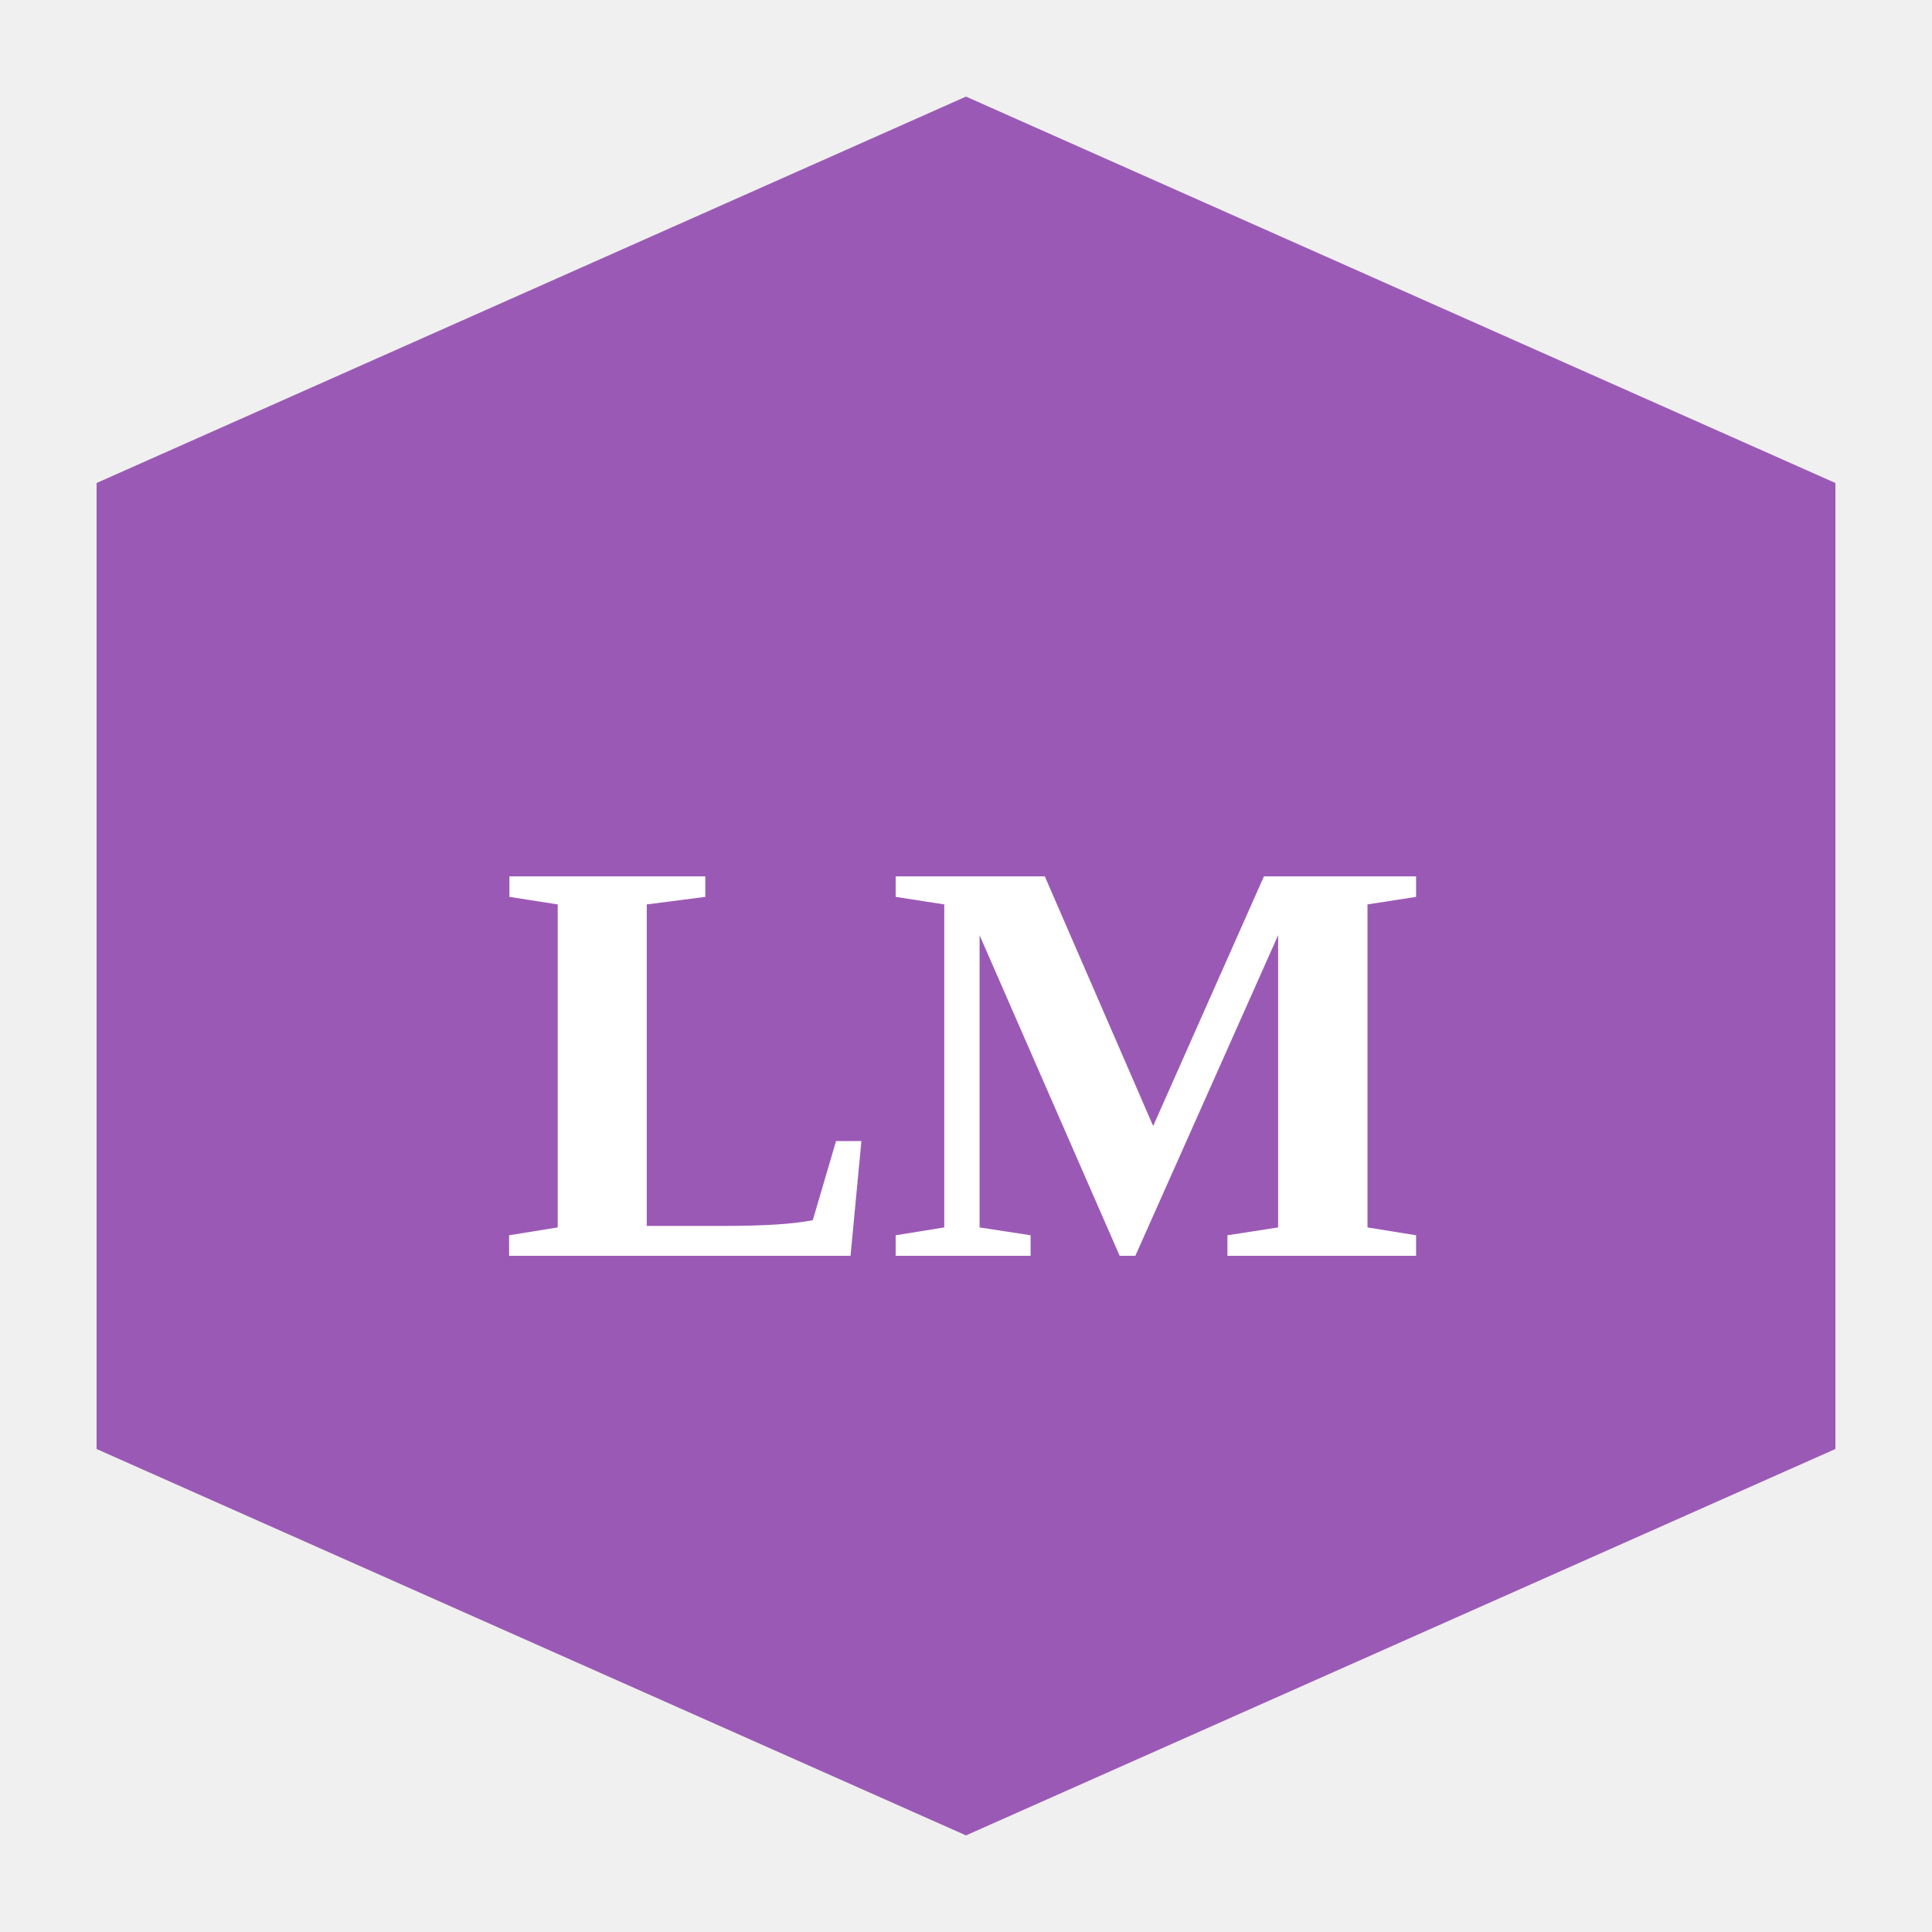
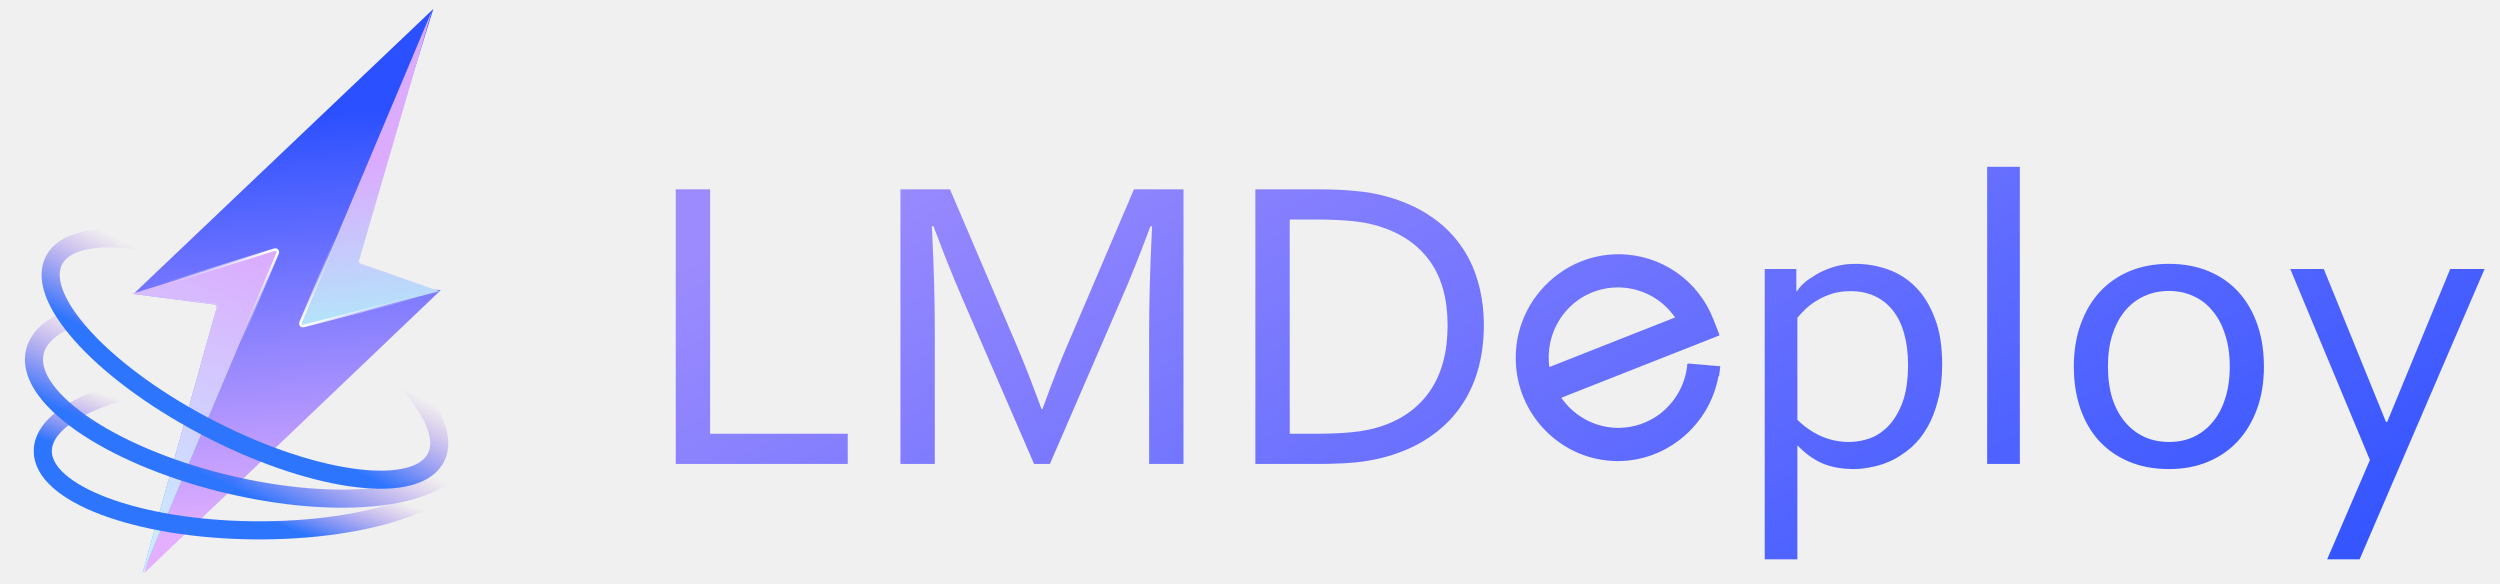
- <svg xmlns="http://www.w3.org/2000/svg" viewBox="0 0 100 100">
-   <polygon points="50,5 95,25 95,75 50,95 5,75 5,25" fill="#9B59B6" />
-   <text x="50" y="65" font-size="30" text-anchor="middle" fill="#fff" font-weight="bold">LM</text>
+ <svg xmlns="http://www.w3.org/2000/svg" width="724" height="169" xml:space="preserve" overflow="hidden">
+   <defs>
+     <clipPath id="clip0">
+       <rect x="290" y="255" width="724" height="169" />
+     </clipPath>
+     <linearGradient x1="515.209" y1="187.434" x2="675.945" y2="480.272" gradientUnits="userSpaceOnUse" spreadMethod="pad" id="fill1">
+       <stop offset="0" stop-color="#9C8BFE" />
+       <stop offset="1" stop-color="#2B50FF" />
+     </linearGradient>
+     <linearGradient x1="366.983" y1="280.208" x2="358.966" y2="161.282" gradientUnits="userSpaceOnUse" spreadMethod="pad" id="fill2">
+       <stop offset="0" stop-color="#E3AFFE" />
+       <stop offset="1" stop-color="#2B50FF" />
+     </linearGradient>
+     <linearGradient x1="339.833" y1="251.78" x2="336.655" y2="198.744" gradientUnits="userSpaceOnUse" spreadMethod="pad" id="fill3">
+       <stop offset="0" stop-color="#748DFA" />
+       <stop offset="1" stop-color="#C1B8FF" />
+     </linearGradient>
+     <linearGradient x1="366.61" y1="199.406" x2="331.082" y2="291.3" gradientUnits="userSpaceOnUse" spreadMethod="pad" id="fill4">
+       <stop offset="0" stop-color="#DBABFE" />
+       <stop offset="1" stop-color="#C8F2FF" />
+     </linearGradient>
+     <linearGradient x1="369.17" y1="198.557" x2="335.983" y2="245.993" gradientUnits="userSpaceOnUse" spreadMethod="pad" id="stroke5">
+       <stop offset="0" stop-color="#FFFFFF" />
+       <stop offset="0.469" stop-color="#FFFFFF" stop-opacity="0" />
+       <stop offset="1" stop-color="#FFFFFF" stop-opacity="0" />
+     </linearGradient>
+     <linearGradient x1="378.752" y1="221.569" x2="411.083" y2="175.73" gradientUnits="userSpaceOnUse" spreadMethod="pad" id="stroke6">
+       <stop offset="0" stop-color="#FFFFFF" />
+       <stop offset="0.469" stop-color="#FFFFFF" stop-opacity="0" />
+       <stop offset="1" stop-color="#FFFFFF" stop-opacity="0" />
+     </linearGradient>
+     <linearGradient x1="405.519" y1="173.592" x2="409.26" y2="222.227" gradientUnits="userSpaceOnUse" spreadMethod="pad" id="fill7">
+       <stop offset="0" stop-color="#DBABFE" />
+       <stop offset="1" stop-color="#B1E8FA" />
+     </linearGradient>
+     <linearGradient x1="356.715" y1="253.912" x2="350.448" y2="271.193" gradientUnits="userSpaceOnUse" spreadMethod="pad" id="stroke8">
+       <stop offset="0" stop-color="#AA5FE6" stop-opacity="0" />
+       <stop offset="1" stop-color="#2E75FE" />
+     </linearGradient>
+     <linearGradient x1="350.864" y1="235.329" x2="339.765" y2="259.744" gradientUnits="userSpaceOnUse" spreadMethod="pad" id="stroke9">
+       <stop offset="0" stop-color="#AA5FE6" stop-opacity="0" />
+       <stop offset="1" stop-color="#2E75FE" />
+     </linearGradient>
+     <linearGradient x1="353.774" y1="211.139" x2="340.952" y2="235.597" gradientUnits="userSpaceOnUse" spreadMethod="pad" id="stroke10">
+       <stop offset="0" stop-color="#AA5FE6" stop-opacity="0" />
+       <stop offset="1" stop-color="#2E75FE" />
+     </linearGradient>
+   </defs>
+   <g clip-path="url(#clip0)" transform="translate(-290 -255)">
+     <path d="M0 0 1280.24 0 1280.24 463.908 0 463.908Z" fill="none" transform="matrix(1 0 0 1.00081 -0.255482 128.069)" />
+     <path d="M589.722 261.071 569.151 213.627C567.428 209.675 565.705 205.513 563.982 201.142 563.034 198.739 562.087 196.272 561.14 193.743L560.908 193.122 560.765 192.739 560.606 192.309 560.117 192.309 560.127 192.486 560.156 193.058 560.166 193.275C560.704 203.942 560.972 213.736 560.972 222.652L560.972 261.071 551.023 261.071 551.023 181.62 565.367 181.62 584.594 226.572C586.654 231.396 588.911 237.144 591.365 243.812L591.858 245.158 592.163 245.158 592.21 245.03 592.302 244.777 592.408 244.486C595.227 236.778 597.568 230.803 599.427 226.572L618.654 181.62 632.998 181.62 632.998 261.071 623.049 261.071 623.049 222.652C623.049 214.228 623.299 204.812 623.8 194.403L623.855 193.272 623.866 193.058 623.894 192.486 623.904 192.309 623.415 192.309 623.146 193.032 623.114 193.119C620.214 200.895 617.465 207.736 614.869 213.627L594.3 261.071 589.722 261.071ZM718.209 234.053C719.389 229.975 719.979 225.622 719.979 220.99 719.979 216.398 719.389 212.121 718.209 208.164 717.07 204.165 715.32 200.582 712.96 197.415 710.64 194.209 707.69 191.439 704.109 189.102 700.569 186.766 696.418 184.945 691.658 183.639 688.93 182.886 685.981 182.371 682.807 182.095 681.362 181.951 679.864 181.839 678.31 181.761 676.45 181.667 674.509 181.62 672.491 181.62L653.813 181.62 653.813 261.071 672.308 261.071C674.622 261.071 676.833 261.017 678.941 260.909L679.099 260.902 679.955 260.853C680.864 260.798 681.754 260.732 682.623 260.656 685.797 260.339 688.748 259.806 691.474 259.053 696.235 257.747 700.386 255.905 703.926 253.53 707.507 251.156 710.477 248.344 712.838 245.098 715.239 241.813 717.029 238.132 718.209 234.053ZM704.354 202.403C707.772 207.154 709.481 213.349 709.481 220.99 709.481 228.708 707.772 235.044 704.354 239.992 700.935 244.94 696.032 248.404 689.643 250.383 688.628 250.695 687.564 250.967 686.451 251.198 684.886 251.521 683.223 251.765 681.464 251.927 678.452 252.205 675.054 252.342 671.27 252.342L663.762 252.342 663.762 190.349 671.27 190.349C675.054 190.349 678.452 190.487 681.464 190.764 684.474 191.042 687.202 191.557 689.643 192.309 696.032 194.288 700.935 197.652 704.354 202.403ZM842.824 232.331C842.824 229.046 842.458 226.097 841.724 223.484 841.036 220.871 839.974 218.654 838.552 216.833 837.13 214.973 835.379 213.548 833.299 212.557 832.611 212.23 831.893 211.955 831.129 211.736 830.875 211.663 830.621 211.595 830.359 211.534 829.042 211.227 827.62 211.074 826.101 211.074 824.148 211.074 822.353 211.331 820.729 211.845 819.143 212.359 817.698 213.013 816.396 213.805 815.095 214.596 813.972 215.447 813.037 216.358 812.102 217.269 811.346 218.08 810.777 218.793L810.777 248.305C812.775 250.285 815.027 251.848 817.556 252.995 818.813 253.56 820.115 253.986 821.47 254.274 822.001 254.388 822.547 254.48 823.101 254.55 823.976 254.662 824.867 254.719 825.779 254.719L825.794 254.719C826.752 254.719 827.74 254.628 828.757 254.447 829.64 254.289 830.546 254.062 831.474 253.768 833.464 253.095 835.297 251.927 836.966 250.264 838.672 248.561 840.078 246.266 841.178 243.377 842.271 240.486 842.824 236.804 842.824 232.331ZM852.417 237.663C852.215 239.443 851.908 241.11 851.489 242.663 850.718 245.672 849.678 248.305 848.376 250.561 847.074 252.817 845.548 254.719 843.797 256.262 842.794 257.129 841.769 257.902 840.722 258.584 839.944 259.087 839.165 259.54 838.365 259.943 836.494 260.853 834.586 261.507 832.633 261.902 830.718 262.338 828.907 262.556 827.201 262.556 823.654 262.556 820.587 262.002 817.983 260.893 815.701 259.889 813.628 258.476 811.75 256.654 811.608 256.511 811.466 256.369 811.323 256.223 811.196 256.098 811.077 255.974 810.964 255.847L810.777 255.847 810.777 288.684 801.319 288.684 801.319 204.659 810.471 204.659 810.471 211.074 810.658 211.074C810.83 210.813 811.017 210.556 811.219 210.302 811.638 209.779 812.124 209.263 812.67 208.757 813.523 208.005 814.646 207.213 816.03 206.382 816.703 205.97 817.437 205.586 818.222 205.226 819.105 204.826 820.063 204.459 821.095 204.125 821.904 203.869 822.734 203.664 823.595 203.512 824.859 203.288 826.184 203.175 827.56 203.175 830.823 203.175 833.95 203.71 836.966 204.778 840.018 205.847 842.705 207.55 845.024 209.886 847.344 212.221 849.192 215.23 850.576 218.911 851.998 222.553 852.709 226.987 852.709 232.213 852.709 234.135 852.611 235.951 852.417 237.663ZM935.995 232.925C935.995 229.442 935.546 226.354 934.656 223.662 933.803 220.931 932.583 218.633 930.989 216.773 929.448 214.873 927.592 213.449 925.437 212.498 923.282 211.508 920.918 211.014 918.359 211.014 915.793 211.014 913.436 211.508 911.273 212.498 909.118 213.449 907.248 214.873 905.661 216.773 904.794 217.818 904.03 219.001 903.364 220.32 902.848 221.35 902.392 222.464 902.003 223.662 901.142 226.354 900.716 229.442 900.716 232.925 900.716 236.369 901.142 239.457 902.003 242.189 902.893 244.88 904.135 247.157 905.721 249.018 907.308 250.878 909.178 252.303 911.341 253.293 913.496 254.244 915.853 254.719 918.419 254.719 920.985 254.719 923.32 254.244 925.437 253.293 926.979 252.588 928.356 251.661 929.583 250.514 930.077 250.051 930.548 249.553 930.989 249.018 932.583 247.157 933.803 244.88 934.656 242.189 935.546 239.457 935.995 236.369 935.995 232.925ZM945.887 232.925C945.887 237.359 945.236 241.396 943.934 245.039 942.632 248.681 940.776 251.809 938.382 254.422 936.018 256.994 933.152 258.993 929.77 260.418 926.395 261.844 922.609 262.556 918.419 262.556 914.102 262.556 910.241 261.844 906.821 260.418 904.921 259.617 903.177 258.633 901.584 257.469 901.411 257.339 901.232 257.209 901.06 257.074 900.02 256.27 899.055 255.386 898.157 254.422 895.792 251.809 893.982 248.681 892.717 245.039 892.014 242.991 891.505 240.816 891.191 238.517L891.153 238.216C890.936 236.52 890.831 234.756 890.831 232.925 890.831 228.451 891.482 224.394 892.784 220.752 893.518 218.704 894.415 216.818 895.478 215.096L895.538 215.007C896.353 213.7 897.266 212.488 898.276 211.37 900.678 208.757 903.566 206.738 906.941 205.313 910.36 203.888 914.169 203.175 918.359 203.175 922.632 203.175 926.477 203.888 929.897 205.313 933.309 206.738 936.205 208.757 938.562 211.37 940.919 213.983 942.729 217.111 943.994 220.752 944.458 222.092 944.839 223.489 945.131 224.939L945.191 225.231C945.655 227.641 945.887 230.206 945.887 232.925ZM976.587 259.943 964.196 288.684 973.602 288.684 1009.79 204.659 999.842 204.659 981.593 248.899 981.226 248.899 963.224 204.659 953.519 204.659 976.587 259.943ZM787.896 235.787C785.352 249.711 773.073 260.247 758.79 260.247 742.478 260.247 729.206 246.852 729.206 230.387 729.206 220.419 734.071 211.575 741.531 206.149 746.423 202.538 752.452 200.404 758.962 200.404 771.248 200.404 782.067 207.869 786.527 219.398L788.24 223.81 788.046 223.884 788.068 223.934 742.402 241.925C742.482 242.04 742.561 242.152 742.643 242.264L742.821 242.506C743.147 242.943 743.49 243.366 743.849 243.774 747.55 247.979 752.961 250.636 758.962 250.636 763.361 250.636 767.477 249.173 770.836 246.695 775.326 243.309 778.416 238.091 778.91 232.132L779.067 232.146C779.067 232.138 779.067 232.132 779.067 232.126L779.074 232.008 788.442 232.811C788.367 233.768 788.24 234.712 788.068 235.642L787.896 235.787ZM747.047 213.806C742.027 217.517 738.759 223.504 738.759 230.246 738.759 230.51 738.765 230.775 738.776 231.039L738.782 231.207 738.787 231.304C738.801 231.567 738.82 231.83 738.843 232.09L738.86 232.267 738.901 232.641 738.949 233.037 775.356 218.692C771.637 213.294 765.531 209.998 758.775 209.998 754.405 210.001 750.357 211.413 747.047 213.806ZM535.763 252.342 535.763 261.071 485.955 261.071 485.955 181.62 495.904 181.62 495.904 252.342 535.763 252.342ZM865.743 175.088 875.201 175.088 875.201 261.071 865.743 261.071 865.743 175.088Z" fill="none" fill-rule="evenodd" transform="matrix(1 0 0 1.00081 -0.255482 128.069)" />
+     <path d="M589.722 261.071 569.151 213.627C567.428 209.675 565.705 205.513 563.982 201.142 563.034 198.739 562.087 196.272 561.14 193.743L560.908 193.122 560.765 192.739 560.606 192.309 560.117 192.309 560.127 192.486 560.156 193.058 560.166 193.275C560.704 203.942 560.972 213.736 560.972 222.652L560.972 261.071 551.023 261.071 551.023 181.62 565.367 181.62 584.594 226.572C586.654 231.396 588.911 237.144 591.365 243.812L591.858 245.158 592.163 245.158 592.21 245.03 592.302 244.777 592.408 244.486C595.227 236.778 597.568 230.803 599.427 226.572L618.654 181.62 632.998 181.62 632.998 261.071 623.049 261.071 623.049 222.652C623.049 214.228 623.299 204.812 623.8 194.403L623.855 193.272 623.866 193.058 623.894 192.486 623.904 192.309 623.415 192.309 623.146 193.032 623.114 193.119C620.214 200.895 617.465 207.736 614.869 213.627L594.3 261.071 589.722 261.071ZM718.209 234.053C719.389 229.975 719.979 225.622 719.979 220.99 719.979 216.398 719.389 212.121 718.209 208.164 717.07 204.165 715.32 200.582 712.96 197.415 710.64 194.209 707.69 191.439 704.109 189.102 700.569 186.766 696.418 184.945 691.658 183.639 688.93 182.886 685.981 182.371 682.807 182.095 681.362 181.951 679.864 181.839 678.31 181.761 676.45 181.667 674.509 181.62 672.491 181.62L653.813 181.62 653.813 261.071 672.308 261.071C674.622 261.071 676.833 261.017 678.941 260.909L679.099 260.902 679.955 260.853C680.864 260.798 681.754 260.732 682.623 260.656 685.797 260.339 688.748 259.806 691.474 259.053 696.235 257.747 700.386 255.905 703.926 253.53 707.507 251.156 710.477 248.344 712.838 245.098 715.239 241.813 717.029 238.132 718.209 234.053ZM704.354 202.403C707.772 207.154 709.481 213.349 709.481 220.99 709.481 228.708 707.772 235.044 704.354 239.992 700.935 244.94 696.032 248.404 689.643 250.383 688.628 250.695 687.564 250.967 686.451 251.198 684.886 251.521 683.223 251.765 681.464 251.927 678.452 252.205 675.054 252.342 671.27 252.342L663.762 252.342 663.762 190.349 671.27 190.349C675.054 190.349 678.452 190.487 681.464 190.764 684.474 191.042 687.202 191.557 689.643 192.309 696.032 194.288 700.935 197.652 704.354 202.403ZM842.824 232.331C842.824 229.046 842.458 226.097 841.724 223.484 841.036 220.871 839.974 218.654 838.552 216.833 837.13 214.973 835.379 213.548 833.299 212.557 832.611 212.23 831.893 211.955 831.129 211.736 830.875 211.663 830.621 211.595 830.359 211.534 829.042 211.227 827.62 211.074 826.101 211.074 824.148 211.074 822.353 211.331 820.729 211.845 819.143 212.359 817.698 213.013 816.396 213.805 815.095 214.596 813.972 215.447 813.037 216.358 812.102 217.269 811.346 218.08 810.777 218.793L810.777 248.305C812.775 250.285 815.027 251.848 817.556 252.995 818.813 253.56 820.115 253.986 821.47 254.274 822.001 254.388 822.547 254.48 823.101 254.55 823.976 254.662 824.867 254.719 825.779 254.719L825.794 254.719C826.752 254.719 827.74 254.628 828.757 254.447 829.64 254.289 830.546 254.062 831.474 253.768 833.464 253.095 835.297 251.927 836.966 250.264 838.672 248.561 840.078 246.266 841.178 243.377 842.271 240.486 842.824 236.804 842.824 232.331ZM852.417 237.663C852.215 239.443 851.908 241.11 851.489 242.663 850.718 245.672 849.678 248.305 848.376 250.561 847.074 252.817 845.548 254.719 843.797 256.262 842.794 257.129 841.769 257.902 840.722 258.584 839.944 259.087 839.165 259.54 838.365 259.943 836.494 260.853 834.586 261.507 832.633 261.902 830.718 262.338 828.907 262.556 827.201 262.556 823.654 262.556 820.587 262.002 817.983 260.893 815.701 259.889 813.628 258.476 811.75 256.654 811.608 256.511 811.466 256.369 811.323 256.223 811.196 256.098 811.077 255.974 810.964 255.847L810.777 255.847 810.777 288.684 801.319 288.684 801.319 204.659 810.471 204.659 810.471 211.074 810.658 211.074C810.83 210.813 811.017 210.556 811.219 210.302 811.638 209.779 812.124 209.263 812.67 208.757 813.523 208.005 814.646 207.213 816.03 206.382 816.703 205.97 817.437 205.586 818.222 205.226 819.105 204.826 820.063 204.459 821.095 204.125 821.904 203.869 822.734 203.664 823.595 203.512 824.859 203.288 826.184 203.175 827.56 203.175 830.823 203.175 833.95 203.71 836.966 204.778 840.018 205.847 842.705 207.55 845.024 209.886 847.344 212.221 849.192 215.23 850.576 218.911 851.998 222.553 852.709 226.987 852.709 232.213 852.709 234.135 852.611 235.951 852.417 237.663ZM935.995 232.925C935.995 229.442 935.546 226.354 934.656 223.662 933.803 220.931 932.583 218.633 930.989 216.773 929.448 214.873 927.592 213.449 925.437 212.498 923.282 211.508 920.918 211.014 918.359 211.014 915.793 211.014 913.436 211.508 911.273 212.498 909.118 213.449 907.248 214.873 905.661 216.773 904.794 217.818 904.03 219.001 903.364 220.32 902.848 221.35 902.392 222.464 902.003 223.662 901.142 226.354 900.716 229.442 900.716 232.925 900.716 236.369 901.142 239.457 902.003 242.189 902.893 244.88 904.135 247.157 905.721 249.018 907.308 250.878 909.178 252.303 911.341 253.293 913.496 254.244 915.853 254.719 918.419 254.719 920.985 254.719 923.32 254.244 925.437 253.293 926.979 252.588 928.356 251.661 929.583 250.514 930.077 250.051 930.548 249.553 930.989 249.018 932.583 247.157 933.803 244.88 934.656 242.189 935.546 239.457 935.995 236.369 935.995 232.925ZM945.887 232.925C945.887 237.359 945.236 241.396 943.934 245.039 942.632 248.681 940.776 251.809 938.382 254.422 936.018 256.994 933.152 258.993 929.77 260.418 926.395 261.844 922.609 262.556 918.419 262.556 914.102 262.556 910.241 261.844 906.821 260.418 904.921 259.617 903.177 258.633 901.584 257.469 901.411 257.339 901.232 257.209 901.06 257.074 900.02 256.27 899.055 255.386 898.157 254.422 895.792 251.809 893.982 248.681 892.717 245.039 892.014 242.991 891.505 240.816 891.191 238.517L891.153 238.216C890.936 236.52 890.831 234.756 890.831 232.925 890.831 228.451 891.482 224.394 892.784 220.752 893.518 218.704 894.415 216.818 895.478 215.096L895.538 215.007C896.353 213.7 897.266 212.488 898.276 211.37 900.678 208.757 903.566 206.738 906.941 205.313 910.36 203.888 914.169 203.175 918.359 203.175 922.632 203.175 926.477 203.888 929.897 205.313 933.309 206.738 936.205 208.757 938.562 211.37 940.919 213.983 942.729 217.111 943.994 220.752 944.458 222.092 944.839 223.489 945.131 224.939L945.191 225.231C945.655 227.641 945.887 230.206 945.887 232.925ZM976.587 259.943 964.196 288.684 973.602 288.684 1009.79 204.659 999.842 204.659 981.593 248.899 981.226 248.899 963.224 204.659 953.519 204.659 976.587 259.943ZM787.896 235.787C785.352 249.711 773.073 260.247 758.79 260.247 742.478 260.247 729.206 246.852 729.206 230.387 729.206 220.419 734.071 211.575 741.531 206.149 746.423 202.538 752.452 200.404 758.962 200.404 771.248 200.404 782.067 207.869 786.527 219.398L788.24 223.81 788.046 223.884 788.068 223.934 742.402 241.925C742.482 242.04 742.561 242.152 742.643 242.264L742.821 242.506C743.147 242.943 743.49 243.366 743.849 243.774 747.55 247.979 752.961 250.636 758.962 250.636 763.361 250.636 767.477 249.173 770.836 246.695 775.326 243.309 778.416 238.091 778.91 232.132L779.067 232.146C779.067 232.138 779.067 232.132 779.067 232.126L779.074 232.008 788.442 232.811C788.367 233.768 788.24 234.712 788.068 235.642L787.896 235.787ZM747.047 213.806C742.027 217.517 738.759 223.504 738.759 230.246 738.759 230.51 738.765 230.775 738.776 231.039L738.782 231.207 738.787 231.304C738.801 231.567 738.82 231.83 738.843 232.09L738.86 232.267 738.901 232.641 738.949 233.037 775.356 218.692C771.637 213.294 765.531 209.998 758.775 209.998 754.405 210.001 750.357 211.413 747.047 213.806ZM535.763 252.342 535.763 261.071 485.955 261.071 485.955 181.62 495.904 181.62 495.904 252.342 535.763 252.342ZM865.743 175.088 875.201 175.088 875.201 261.071 865.743 261.071 865.743 175.088Z" fill="url(#fill1)" fill-rule="evenodd" transform="matrix(1 0 0 1.00081 -0.255482 128.069)" />
+     <path d="M417.928 210.759 332.03 292.638 356.588 212.584 329.253 211.565 415.752 129.412 390.657 209.626 417.928 210.759Z" fill="url(#fill2)" fill-rule="evenodd" transform="matrix(1 0 0 1.00081 -0.255482 128.069)" />
+     <path d="M352.974 215.897 331.46 292.898 370.665 200.078C370.913 199.492 370.362 198.884 369.754 199.072L328.536 211.86 352.35 214.954C352.802 215.013 353.097 215.459 352.974 215.897Z" fill="url(#fill3)" transform="matrix(1 0 0 1.00081 -0.255482 128.069)" />
+     <path d="M352.974 215.897 331.46 292.898 370.665 200.078C370.913 199.492 370.362 198.884 369.754 199.072L328.536 211.86 352.35 214.954C352.802 215.013 353.097 215.459 352.974 215.897Z" fill="url(#fill4)" transform="matrix(1 0 0 1.00081 -0.255482 128.069)" />
+     <path d="M352.974 215.897 331.46 292.898 370.665 200.078C370.913 199.492 370.362 198.884 369.754 199.072L328.536 211.86 352.35 214.954C352.802 215.013 353.097 215.459 352.974 215.897Z" stroke="url(#stroke5)" stroke-width="0.748" fill="none" transform="matrix(1 0 0 1.00081 -0.255482 128.069)" />
+     <path d="M394.247 202.173 415.328 129.974 377.297 220.145C377.057 220.715 377.573 221.314 378.172 221.161L417.509 211.1 394.716 203.089C394.342 202.957 394.135 202.554 394.247 202.173Z" stroke="url(#stroke6)" stroke-width="0.748" fill="url(#fill7)" transform="matrix(1 0 0 1.00081 -0.255482 128.069)" />
+     <path d="M400.69 240.126C415.788 244.356 425.536 251.018 425.453 258.426 425.315 270.82 397.71 280.608 363.797 280.288 329.883 279.969 302.503 269.662 302.641 257.268 302.735 248.864 315.458 241.657 334.215 237.989" stroke="url(#stroke8)" stroke-width="5.238" fill="none" transform="matrix(1 0 0 1.00081 -0.255482 128.069)" />
+     <path d="M403.693 233.437C417.578 241.42 425.394 250.68 423.145 258.396 419.383 271.306 388.87 275.007 354.995 266.662 321.119 258.317 296.707 241.086 300.47 228.176 303.021 219.421 317.873 214.902 337.734 215.501" stroke="url(#stroke9)" stroke-width="5.238" fill="none" transform="matrix(1 0 0 1.00081 -0.255482 128.069)" />
+     <path d="M403.498 232.586C414.855 243.273 420.115 253.555 416.138 259.89 409.483 270.487 379.485 266.019 349.137 249.91 318.787 233.801 299.58 212.151 306.236 201.553 310.748 194.367 325.995 194.108 344.807 199.71" stroke="url(#stroke10)" stroke-width="5.238" fill="none" transform="matrix(1 0 0 1.00081 -0.255482 128.069)" />
+   </g>
</svg>
